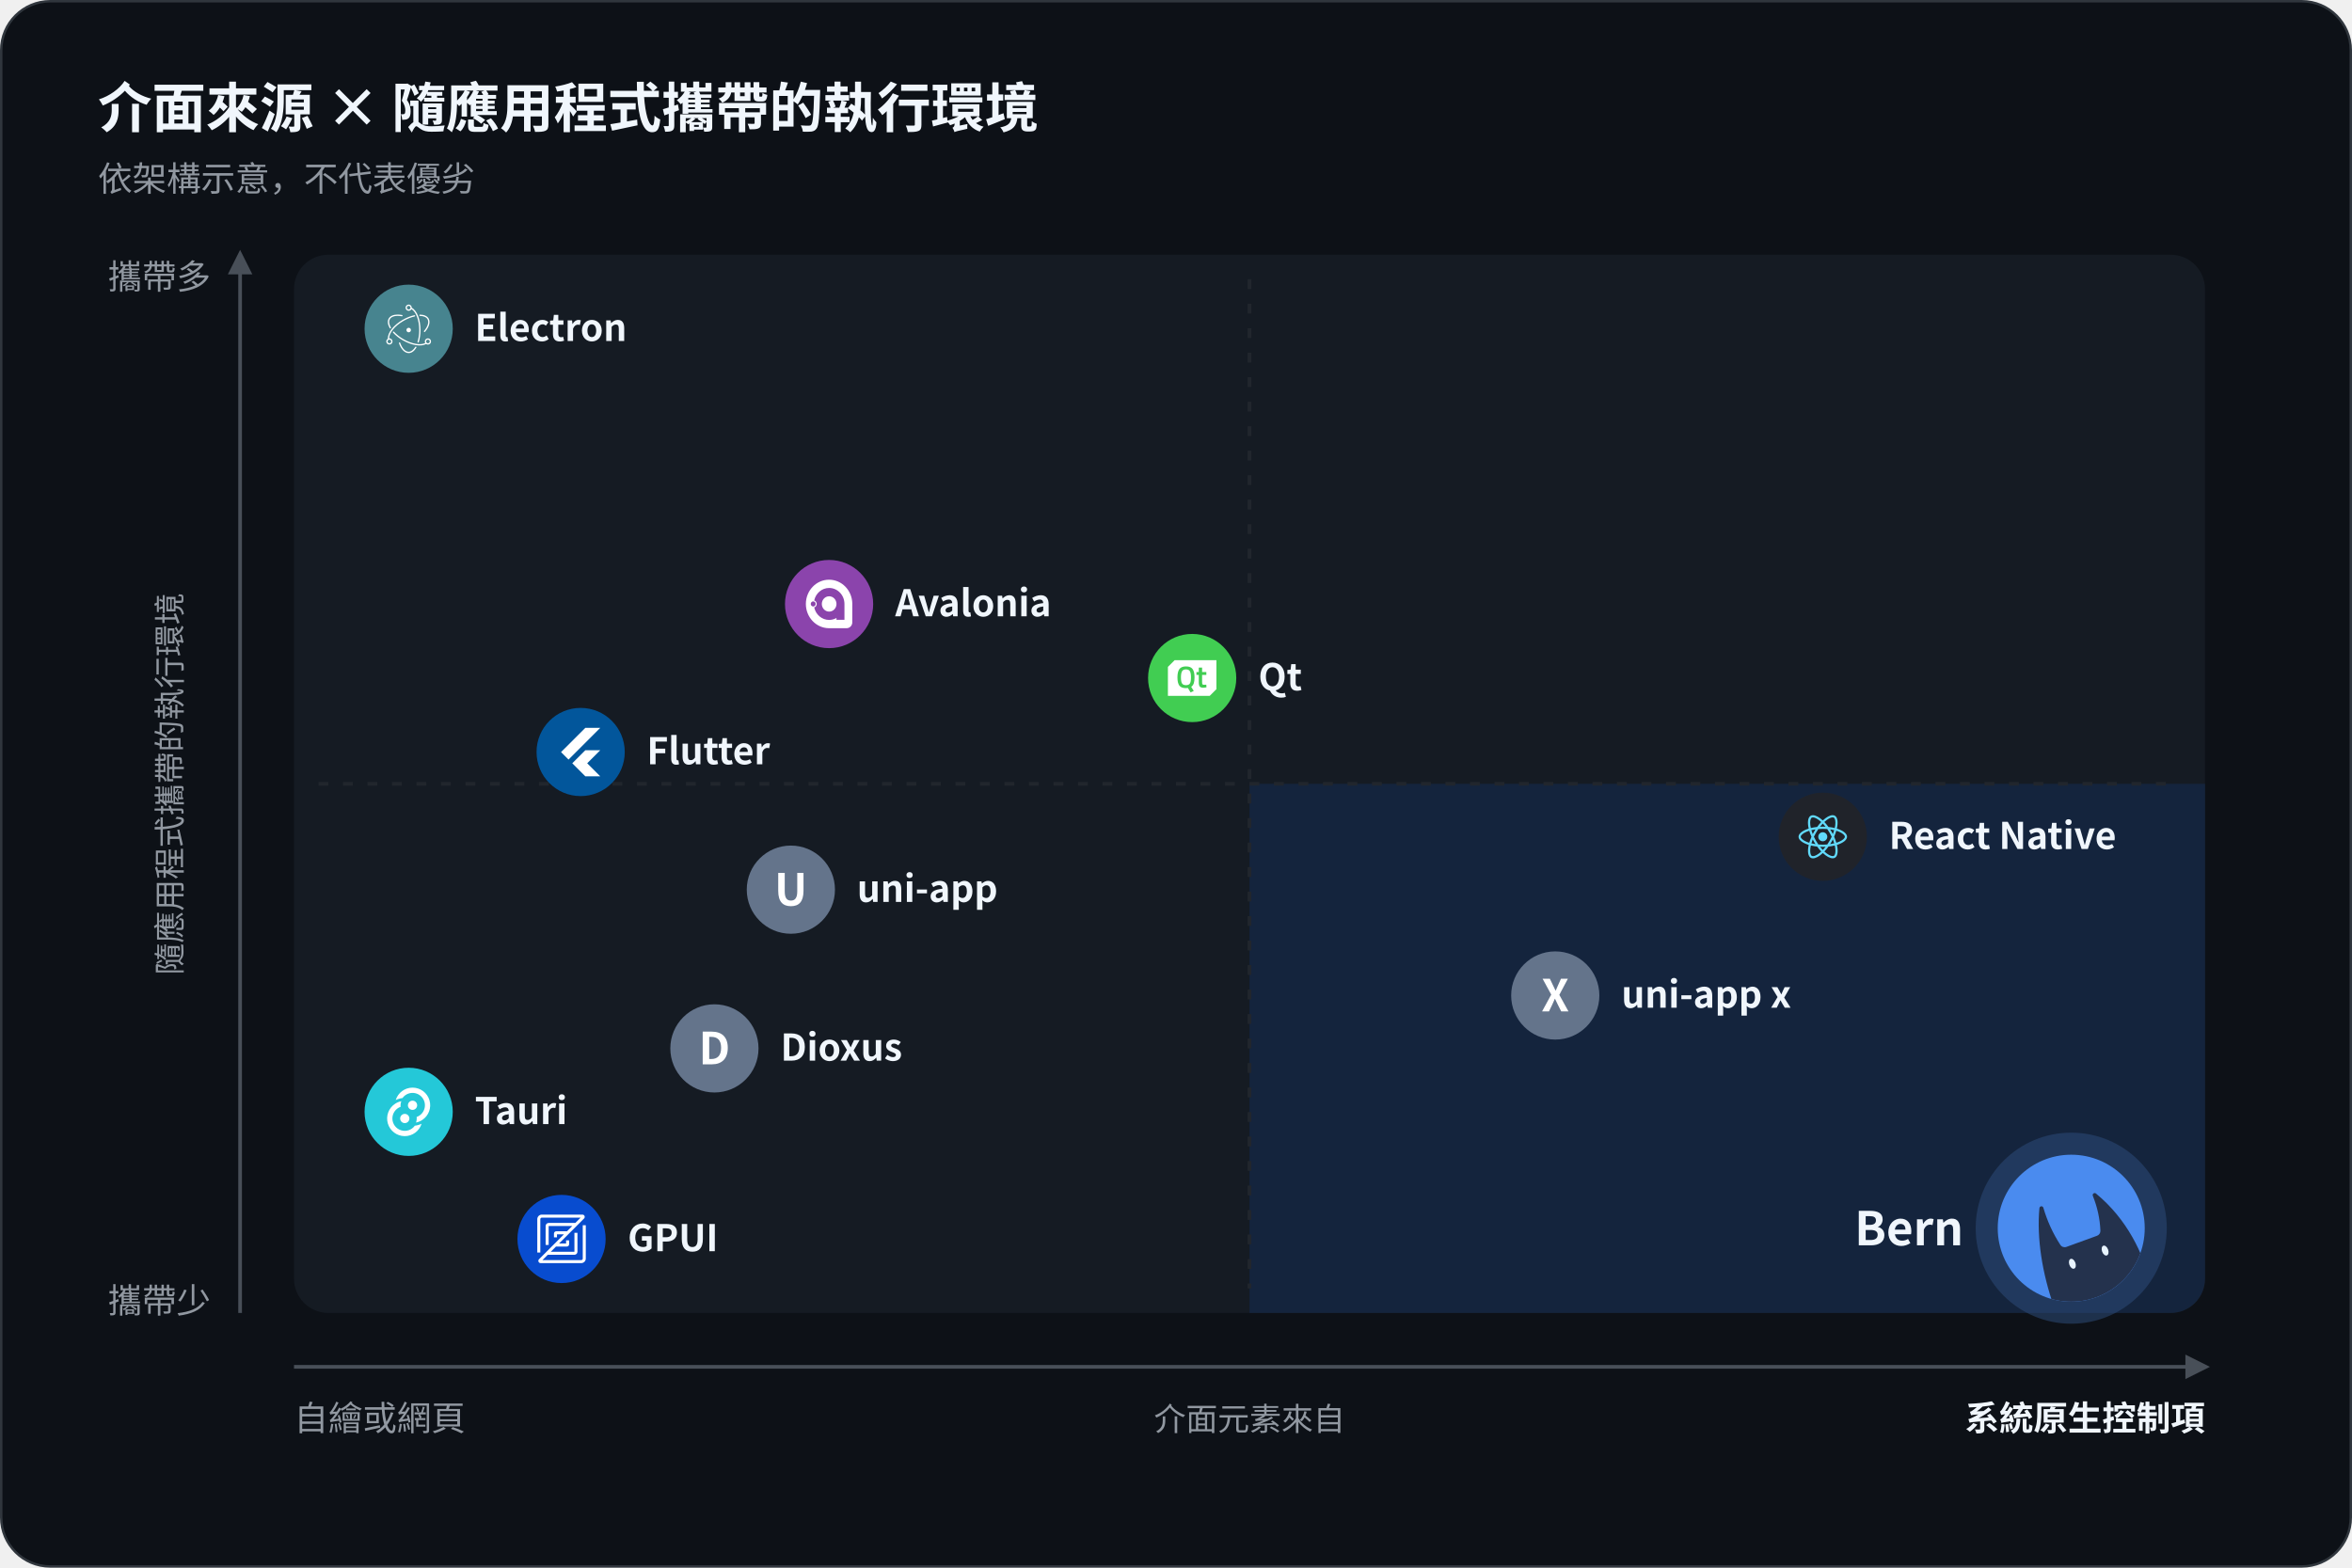
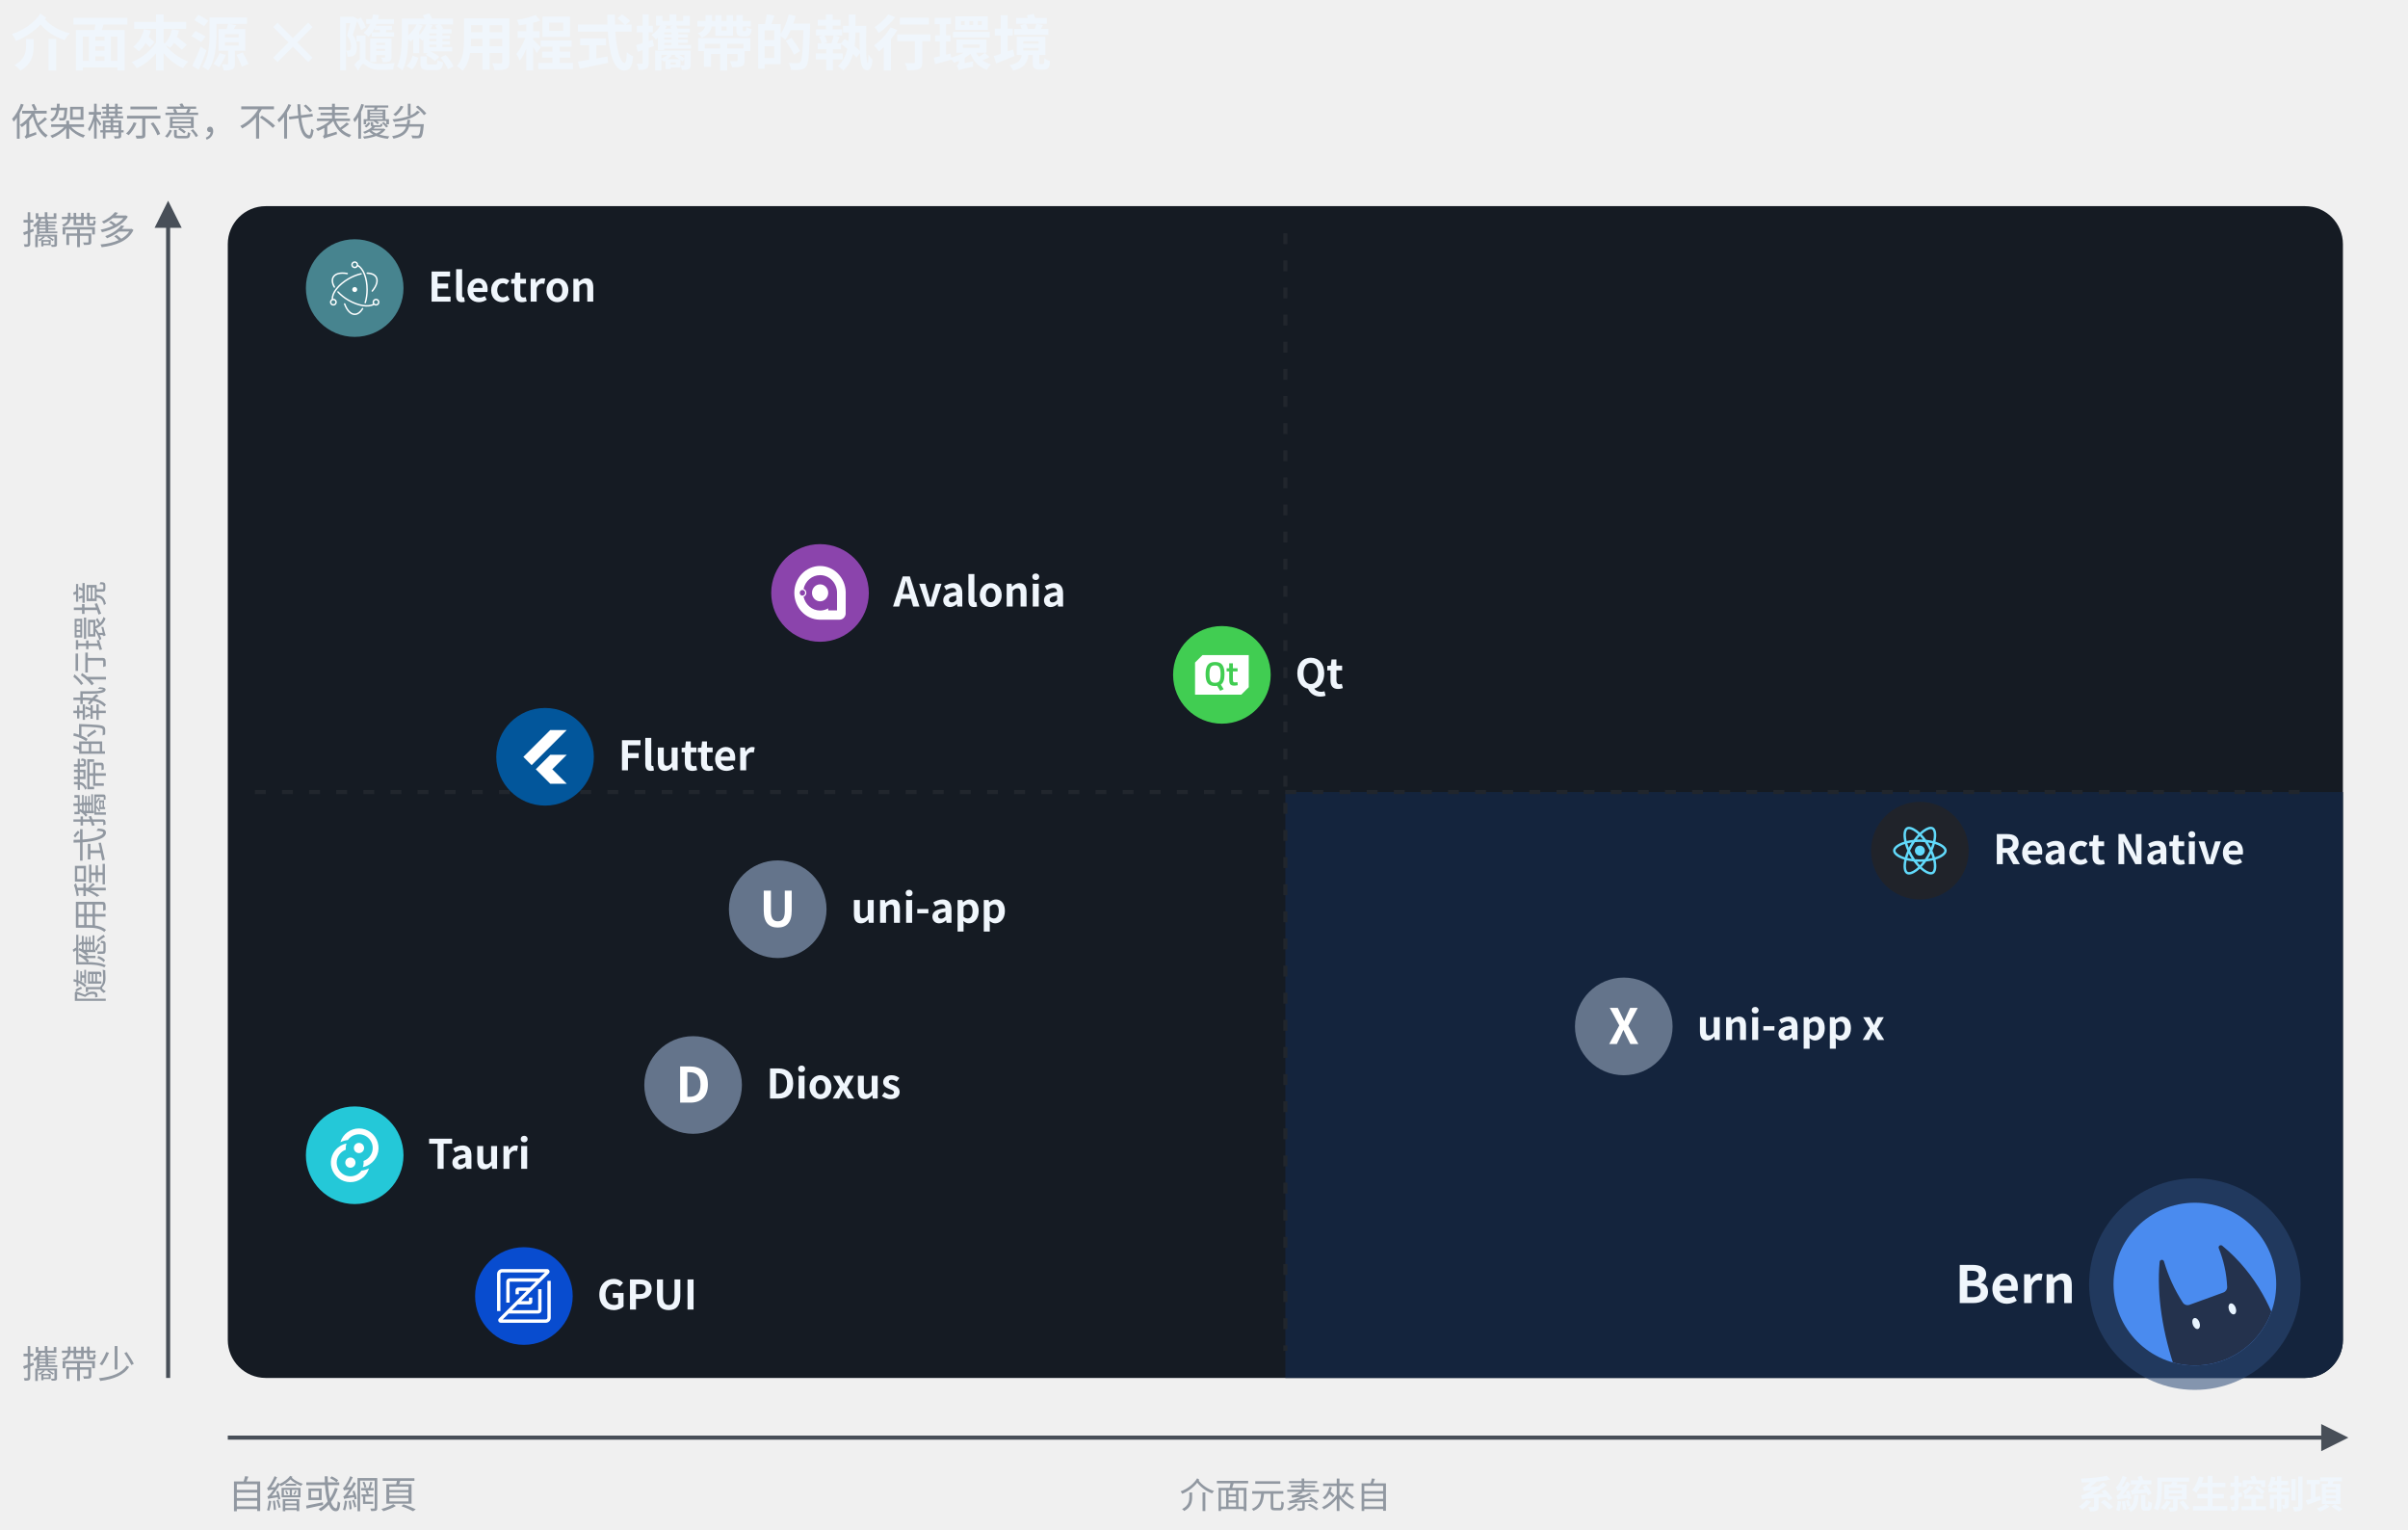
- <svg xmlns="http://www.w3.org/2000/svg" viewBox="0 0 960 640" width="960" height="640" font-family="-apple-system, BlinkMacSystemFont, 'Segoe UI', 'PingFang SC', 'Hiragino Sans GB', 'Microsoft YaHei', 'Noto Sans CJK SC', 'Helvetica Neue', Arial, sans-serif">
+ <svg xmlns="http://www.w3.org/2000/svg" viewBox="36 28 888 564" width="888" height="564" font-family="-apple-system, BlinkMacSystemFont, 'Segoe UI', 'PingFang SC', 'Hiragino Sans GB', 'Microsoft YaHei', 'Noto Sans CJK SC', 'Helvetica Neue', Arial, sans-serif">
  <defs>
    <symbol id="bern-logo" viewBox="0 0 1024 1024">
      <defs>
        <clipPath id="bern-symbol-disc">
          <circle cx="512" cy="512" r="512" />
        </clipPath>
      </defs>
      <g clip-path="url(#bern-symbol-disc)">
        <rect width="1024" height="1024" fill="#4A8BEF" />
        <path fill="#24324D" d="M 290.4 372.1 C 270.7 579.3 309.8 827.6 392.0 1060.0 L 1100 1100 L 1060.0 880.0 C 1013.0 692.2 904.4 451.5 684.3 270.5 A 14 14 0 0 0 662.4 286.5 C 693.7 364.2 711.6 444.8 715.3 529.4 A 36 36 0 0 1 691.6 564.9 C 620.6 590.7 549.5 616.5 478.5 642.4 A 36 36 0 0 1 436.0 628.1 C 383.8 547.6 344.6 461.1 317.8 369.5 A 14 14 0 0 0 290.4 372.1 Z" />
        <ellipse rx="22" ry="36" fill="#E8F4FF" transform="translate(520 760) rotate(-20)" />
        <ellipse rx="22" ry="36" fill="#E8F4FF" transform="translate(748 668) rotate(-20)" />
      </g>
    </symbol>
    <marker id="arrow" viewBox="0 0 10 10" refX="8" refY="5" markerWidth="10" markerHeight="10" markerUnits="userSpaceOnUse" orient="auto-start-reverse">
      <path d="M0 0 L10 5 L0 10 z" fill="#484F58" />
    </marker>
    <marker id="arrow-accent" viewBox="0 0 10 10" refX="8" refY="5" markerWidth="11" markerHeight="11" markerUnits="userSpaceOnUse" orient="auto-start-reverse">
      <path d="M0 0 L10 5 L0 10 z" fill="#6EA2F5" />
    </marker>
  </defs>
-   <rect x="0.5" y="0.5" width="959" height="639" rx="20" fill="#0D1117" stroke="#30363D" />
  <text x="40" y="52" font-size="22" font-weight="700" fill="#F0F6FC">介面來源 × 隨應用程式攜帶的執行環境</text>
  <text x="40" y="78" font-size="14" fill="#9198A1">依架構示意，不代表優劣</text>
  <rect x="120" y="104" width="780" height="432" rx="14" fill="#151B23" />
  <path d="M510.0 320.0 H900 V522 A14 14 0 0 1 886 536 H510.0 Z" fill="#14243D" />
  <line x1="510.0" y1="114" x2="510.0" y2="526" stroke="#21262D" stroke-width="1.5" stroke-dasharray="4 6" />
  <line x1="130" y1="320.0" x2="890" y2="320.0" stroke="#21262D" stroke-width="1.5" stroke-dasharray="4 6" />
  <line x1="120" y1="558" x2="900" y2="558" stroke="#484F58" stroke-width="1.5" marker-end="url(#arrow)" />
  <text x="120" y="584" font-size="14" fill="#9198A1">自繪或網頁</text>
  <text x="900" y="584" font-size="14" font-weight="600" text-anchor="end" fill="#F0F6FC">系統原生控制項</text>
  <text x="510.0" y="584" font-size="13" text-anchor="middle" fill="#9198A1">介面元素來自</text>
  <line x1="98" y1="536" x2="98" y2="104" stroke="#484F58" stroke-width="1.5" marker-end="url(#arrow)" />
  <text x="86" y="536" font-size="14" text-anchor="end" fill="#9198A1">攜帶少</text>
  <text x="86" y="118" font-size="14" text-anchor="end" fill="#9198A1">攜帶多</text>
  <text transform="translate(74 320.0) rotate(-90)" font-size="13" text-anchor="middle" fill="#9198A1">隨應用程式攜帶的執行環境</text>
  <circle cx="166.8" cy="134.2" r="18.0" fill="#47848F" />
  <path d="M12.011 0c-.85 0-1.539.689-1.539 1.539 0 .85.689 1.539 1.539 1.539.595 0 1.11-.338 1.366-.832 2.221 1.268 3.847 5.473 3.847 10.362 0 2.071-.289 4.056-.825 5.769a.322.322 0 0 0 .211.403.322.322 0 0 0 .403-.211c.556-1.776.854-3.825.854-5.96 0-5.193-1.772-9.686-4.321-11.003.001-.022.004-.044.004-.067 0-.85-.689-1.539-1.539-1.539zm0 .643a.896.896 0 1 1 0 1.792.896.896 0 1 1 0-1.792zm-5.486 4.305c-2.067.007-3.647.665-4.388 1.948-.738 1.277-.527 2.971.511 4.781a.322.322 0 0 0 .558-.32C2.271 9.727 2.089 8.266 2.694 7.218c.821-1.422 3.033-1.955 5.932-1.427a.322.322 0 0 0 .115-.633c-.784-.143-1.527-.212-2.216-.21zm11.052.018a.322.322 0 0 0-.008.643c1.834.024 3.156.596 3.75 1.626.819 1.419.18 3.595-1.718 5.837a.322.322 0 0 0 .038.454.322.322 0 0 0 .453-.038c2.054-2.426 2.771-4.866 1.784-6.574-.726-1.257-2.26-1.921-4.299-1.947zm-2.698.292a.323.323 0 0 0-.065.007c-1.857.398-3.833 1.175-5.731 2.271-4.57 2.638-7.592 6.495-7.36 9.372-.473.263-.793.766-.793 1.345 0 .85.689 1.539 1.539 1.539.85 0 1.539-.689 1.539-1.539 0-.85-.689-1.539-1.539-1.539-.038 0-.075.003-.113.006-.1-2.56 2.743-6.141 7.048-8.627 1.841-1.063 3.755-1.816 5.545-2.2a.322.322 0 0 0-.07-.636zm-2.879 6.236a1.119 1.119 0 0 0-.224.025c-.601.13-.983.723-.853 1.324.13.601.723.983 1.324.853.601-.13.983-.723.853-1.324-.114-.526-.582-.884-1.099-.879zM4.532 13.341a.321.321 0 0 0-.232.084.321.321 0 0 0-.021.454c1.268 1.394 2.916 2.701 4.795 3.786 4.415 2.549 9.106 3.285 11.561 1.839a1.53 1.53 0 0 0 .897.29c.85 0 1.539-.689 1.539-1.539 0-.85-.689-1.539-1.539-1.539-.85 0-1.539.689-1.539 1.539 0 .276.074.534.201.758-2.245 1.214-6.631.5-10.798-1.905-1.823-1.052-3.418-2.318-4.64-3.661a.321.321 0 0 0-.223-.105zm-2.063 4.017a.896.896 0 1 1 0 1.792.896.896 0 1 1 0-1.792zm19.062 0a.896.896 0 1 1 0 1.792.891.891 0 0 1-.586-.219c-.003-.004-.004-.008-.007-.012a.32.32 0 0 0-.096-.091.896.896 0 0 1 .689-1.469zm-14.005 1.368a.322.322 0 0 0-.321.43C8.279 22.154 10.036 24 12.011 24c1.441 0 2.773-.982 3.813-2.711a.322.322 0 0 0-.11-.441.322.322 0 0 0-.442.11c-.934 1.554-2.081 2.399-3.261 2.399-1.641 0-3.208-1.647-4.2-4.418a.322.322 0 0 0-.285-.213z" fill="#FFFFFF" transform="translate(156.90 124.34) scale(0.825)" />
  <text x="193.8" y="139.2" font-size="15" font-weight="600" fill="#F0F6FC">Electron</text>
  <circle cx="338.4" cy="246.6" r="18.0" fill="#8B44AC" />
  <path d="M12.034 8.208c-2.003 0-3.627 1.696-3.627 3.789s1.624 3.789 3.627 3.789 3.627-1.697 3.627-3.79-1.624-3.788-3.627-3.788m-7.392 2.067c.72.211 1.248.902 1.248 1.722s-.528 1.51-1.248 1.721c.752 3.54 3.776 6.188 7.392 6.188 1.316 0 2.554-.35 3.632-.967v.914h3.94v-7.528a5 5 0 0 0 0-.224v-.104c0-4.369-3.39-7.91-7.572-7.91-3.616 0-6.64 2.648-7.392 6.188m-.5 2.982c.67 0 1.212-.567 1.212-1.266s-.542-1.265-1.212-1.265-1.211.566-1.211 1.265c0 .7.542 1.266 1.211 1.266M20.682 24H11.8C5.549 23.887.515 18.556.515 12c0-6.627 5.143-12 11.487-12 6.241 0 11.32 5.2 11.483 11.678l-.02 9.743C23.3 22.876 22.12 24 20.683 24" fill="#FFFFFF" transform="translate(328.50 236.66) scale(0.825)" />
  <text x="365.4" y="251.6" font-size="15" font-weight="600" fill="#F0F6FC">Avalonia</text>
  <circle cx="486.6" cy="276.8" r="18.0" fill="#41CD52" />
  <path d="M21.693 3.162H3.33L0 6.49v14.348h20.671L24 17.51V3.162zM12.785 18.4l-1.562.728-1.35-2.217c-.196.057-.499.09-.924.09-1.579 0-2.683-.425-3.305-1.276-.622-.85-.932-2.2-.932-4.033 0-1.84.319-3.206.949-4.098.63-.892 1.726-1.341 3.288-1.341 1.562 0 2.658.441 3.28 1.333.63.883.94 2.25.94 4.098 0 1.219-.13 2.2-.384 2.945-.261.752-.679 1.325-1.268 1.718zm4.736-1.587c-.858 0-1.447-.196-1.766-.59-.32-.392-.483-1.136-.483-2.232v-3.534H14.11V9.051h1.162V6.843h1.644V9.05h2.094v1.415h-2.094v3.346c0 .622.05 1.03.14 1.227.09.204.326.303.695.303l1.243-.05.073 1.326c-.67.13-1.186.196-1.546.196zm-8.58-9.08c-.95 0-1.604.311-1.963.94-.352.63-.532 1.629-.532 3.011 0 1.374.172 2.364.515 2.953.344.589 1.006.892 1.98.892.973 0 1.628-.295 1.971-.876.335-.58.507-1.57.507-2.953 0-1.39-.172-2.396-.523-3.026-.352-.63-1.006-.94-1.955-.94Z" fill="#FFFFFF" transform="translate(476.70 266.90) scale(0.825)" />
  <text x="513.6" y="281.8" font-size="15" font-weight="600" fill="#F0F6FC">Qt</text>
  <circle cx="237.0" cy="307.0" r="18.0" fill="#02569B" />
  <path d="M14.314 0L2.3 12 6 15.7 21.684.013h-7.357zm.014 11.072L7.857 17.53l6.47 6.47H21.7l-6.46-6.468 6.46-6.46h-7.37z" fill="#FFFFFF" transform="translate(227.10 297.14) scale(0.825)" />
  <text x="264.0" y="312.0" font-size="15" font-weight="600" fill="#F0F6FC">Flutter</text>
  <circle cx="744.0" cy="341.6" r="18.0" fill="#20232A" />
  <path d="M14.23 12.004a2.236 2.236 0 0 1-2.235 2.236 2.236 2.236 0 0 1-2.236-2.236 2.236 2.236 0 0 1 2.235-2.236 2.236 2.236 0 0 1 2.236 2.236zm2.648-10.69c-1.346 0-3.107.96-4.888 2.622-1.78-1.653-3.542-2.602-4.887-2.602-.41 0-.783.093-1.106.278-1.375.793-1.683 3.264-.973 6.365C1.98 8.917 0 10.42 0 12.004c0 1.59 1.99 3.097 5.043 4.03-.704 3.113-.39 5.588.988 6.38.32.187.69.275 1.102.275 1.345 0 3.107-.96 4.888-2.624 1.78 1.654 3.542 2.603 4.887 2.603.41 0 .783-.09 1.106-.275 1.374-.792 1.683-3.263.973-6.365C22.02 15.096 24 13.59 24 12.004c0-1.59-1.99-3.097-5.043-4.032.704-3.11.39-5.587-.988-6.38-.318-.184-.688-.277-1.092-.278zm-.005 1.09v.006c.225 0 .406.044.558.127.666.382.955 1.835.73 3.704-.054.46-.142.945-.25 1.44-.96-.236-2.006-.417-3.107-.534-.66-.905-1.345-1.727-2.035-2.447 1.592-1.48 3.087-2.292 4.105-2.295zm-9.77.02c1.012 0 2.514.808 4.11 2.28-.686.72-1.37 1.537-2.02 2.442-1.107.117-2.154.298-3.113.538-.112-.49-.195-.964-.254-1.42-.23-1.868.054-3.32.714-3.707.19-.09.4-.127.563-.132zm4.882 3.05c.455.468.91.992 1.36 1.564-.44-.02-.89-.034-1.345-.034-.46 0-.915.01-1.36.034.44-.572.895-1.096 1.345-1.565zM12 8.1c.74 0 1.477.034 2.202.093.406.582.802 1.203 1.183 1.86.372.64.71 1.29 1.018 1.946-.308.655-.646 1.31-1.013 1.95-.38.66-.773 1.288-1.18 1.87-.728.063-1.466.098-2.21.098-.74 0-1.477-.035-2.202-.093-.406-.582-.802-1.204-1.183-1.86-.372-.64-.71-1.29-1.018-1.946.303-.657.646-1.313 1.013-1.954.38-.66.773-1.286 1.18-1.868.728-.064 1.466-.098 2.21-.098zm-3.635.254c-.24.377-.48.763-.704 1.16-.225.39-.435.782-.635 1.174-.265-.656-.49-1.31-.676-1.947.64-.15 1.315-.283 2.015-.386zm7.26 0c.695.103 1.365.23 2.006.387-.18.632-.405 1.282-.66 1.933-.2-.39-.41-.783-.64-1.174-.225-.392-.465-.774-.705-1.146zm3.063.675c.484.15.944.317 1.375.498 1.732.74 2.852 1.708 2.852 2.476-.005.768-1.125 1.74-2.857 2.475-.42.18-.88.342-1.355.493-.28-.958-.646-1.956-1.1-2.98.45-1.017.81-2.01 1.085-2.964zm-13.395.004c.278.96.645 1.957 1.1 2.98-.45 1.017-.812 2.01-1.086 2.964-.484-.15-.944-.318-1.37-.5-1.732-.737-2.852-1.706-2.852-2.474 0-.768 1.12-1.742 2.852-2.476.42-.18.88-.342 1.356-.494zm11.678 4.28c.265.657.49 1.312.676 1.948-.64.157-1.316.29-2.016.39.24-.375.48-.762.705-1.158.225-.39.435-.788.636-1.18zm-9.945.02c.2.392.41.783.64 1.175.23.39.465.772.705 1.143-.695-.102-1.365-.23-2.006-.386.18-.63.406-1.282.66-1.933zM17.92 16.32c.112.493.2.968.254 1.423.23 1.868-.054 3.32-.714 3.708-.147.09-.338.128-.563.128-1.012 0-2.514-.807-4.11-2.28.686-.72 1.37-1.536 2.02-2.44 1.107-.118 2.154-.3 3.113-.54zm-11.83.01c.96.234 2.006.415 3.107.532.66.905 1.345 1.727 2.035 2.446-1.595 1.483-3.092 2.295-4.11 2.295-.22-.005-.406-.05-.553-.132-.666-.38-.955-1.834-.73-3.703.054-.46.142-.944.25-1.438zm4.56.64c.44.02.89.034 1.345.034.46 0 .915-.01 1.36-.034-.44.572-.895 1.095-1.345 1.565-.455-.47-.91-.993-1.36-1.565z" fill="#61DAFB" transform="translate(734.10 331.70) scale(0.825)" />
  <text x="771.0" y="346.6" font-size="15" font-weight="600" fill="#F0F6FC">React Native</text>
  <circle cx="322.8" cy="363.2" r="18.0" fill="#64748B" />
  <text x="322.8" y="369.7" text-anchor="middle" font-size="18.0" font-weight="700" fill="#FFFFFF">U</text>
  <text x="349.8" y="368.2" font-size="15" font-weight="600" fill="#F0F6FC">uni-app</text>
  <circle cx="634.8" cy="406.4" r="18.0" fill="#64748B" />
  <text x="634.8" y="412.9" text-anchor="middle" font-size="18.0" font-weight="700" fill="#FFFFFF">X</text>
  <text x="661.8" y="411.4" font-size="15" font-weight="600" fill="#F0F6FC">uni-app x</text>
  <circle cx="291.6" cy="428.0" r="18.0" fill="#64748B" />
  <text x="291.6" y="434.5" text-anchor="middle" font-size="18.0" font-weight="700" fill="#FFFFFF">D</text>
  <text x="318.6" y="433.0" font-size="15" font-weight="600" fill="#F0F6FC">Dioxus</text>
  <circle cx="166.8" cy="453.9" r="18.0" fill="#24C8D8" />
  <path d="M13.912 0a8.72 8.72 0 0 0-8.308 6.139c1.05-.515 2.18-.845 3.342-.976 2.415-3.363 7.4-3.412 9.88-.097 2.48 3.315 1.025 8.084-2.883 9.45a6.131 6.131 0 0 1-.3 2.762 8.72 8.72 0 0 0 3.01-1.225A8.72 8.72 0 0 0 13.913 0zm.082 6.451a2.284 2.284 0 1 0-.15 4.566 2.284 2.284 0 0 0 .15-4.566zm-5.629.27a8.72 8.72 0 0 0-3.031 1.235 8.72 8.72 0 1 0 13.06 9.913 10.173 10.174 0 0 1-3.343.965 6.125 6.125 0 1 1-7.028-9.343 6.114 6.115 0 0 1 .342-2.772zm1.713 6.27a2.284 2.284 0 0 0-2.284 2.283 2.284 2.284 0 0 0 2.284 2.284 2.284 2.284 0 0 0 2.284-2.284 2.284 2.284 0 0 0-2.284-2.284z" fill="#FFFFFF" transform="translate(156.90 444.02) scale(0.825)" />
  <text x="193.8" y="458.9" font-size="15" font-weight="600" fill="#F0F6FC">Tauri</text>
  <circle cx="229.2" cy="505.8" r="18.0" fill="#084CCF" />
  <path d="M2.25 1.5a.75.75 0 0 0-.75.75v16.5H0V2.25A2.25 2.25 0 0 1 2.25 0h20.095c1.002 0 1.504 1.212.795 1.92L10.764 14.298h3.486V12.75h1.5v1.922a1.125 1.125 0 0 1-1.125 1.125H9.264l-2.578 2.578h11.689V9h1.5v9.375a1.5 1.5 0 0 1-1.5 1.5H5.185L2.562 22.5H21.75a.75.75 0 0 0 .75-.75V5.25H24v16.5A2.25 2.25 0 0 1 21.75 24H1.655C.653 24 .151 22.788.86 22.08L13.19 9.75H9.75v1.5h-1.5V9.375A1.125 1.125 0 0 1 9.375 8.25h5.314l2.625-2.625H5.625V15h-1.5V5.625a1.5 1.5 0 0 1 1.5-1.5h13.19L21.438 1.5z" fill="#FFFFFF" transform="translate(219.30 495.86) scale(0.825)" />
  <text x="256.2" y="510.8" font-size="15" font-weight="600" fill="#F0F6FC">GPUI</text>
  <circle cx="845.4" cy="501.4" r="39" fill="#2C4A78" opacity="0.55" />
  <use href="#bern-logo" x="815.4" y="471.4" width="60.0" height="60.0" />
  <text x="801.4" y="508.4" font-size="19" font-weight="700" text-anchor="end" fill="#F0F6FC">Bern</text>
</svg>
